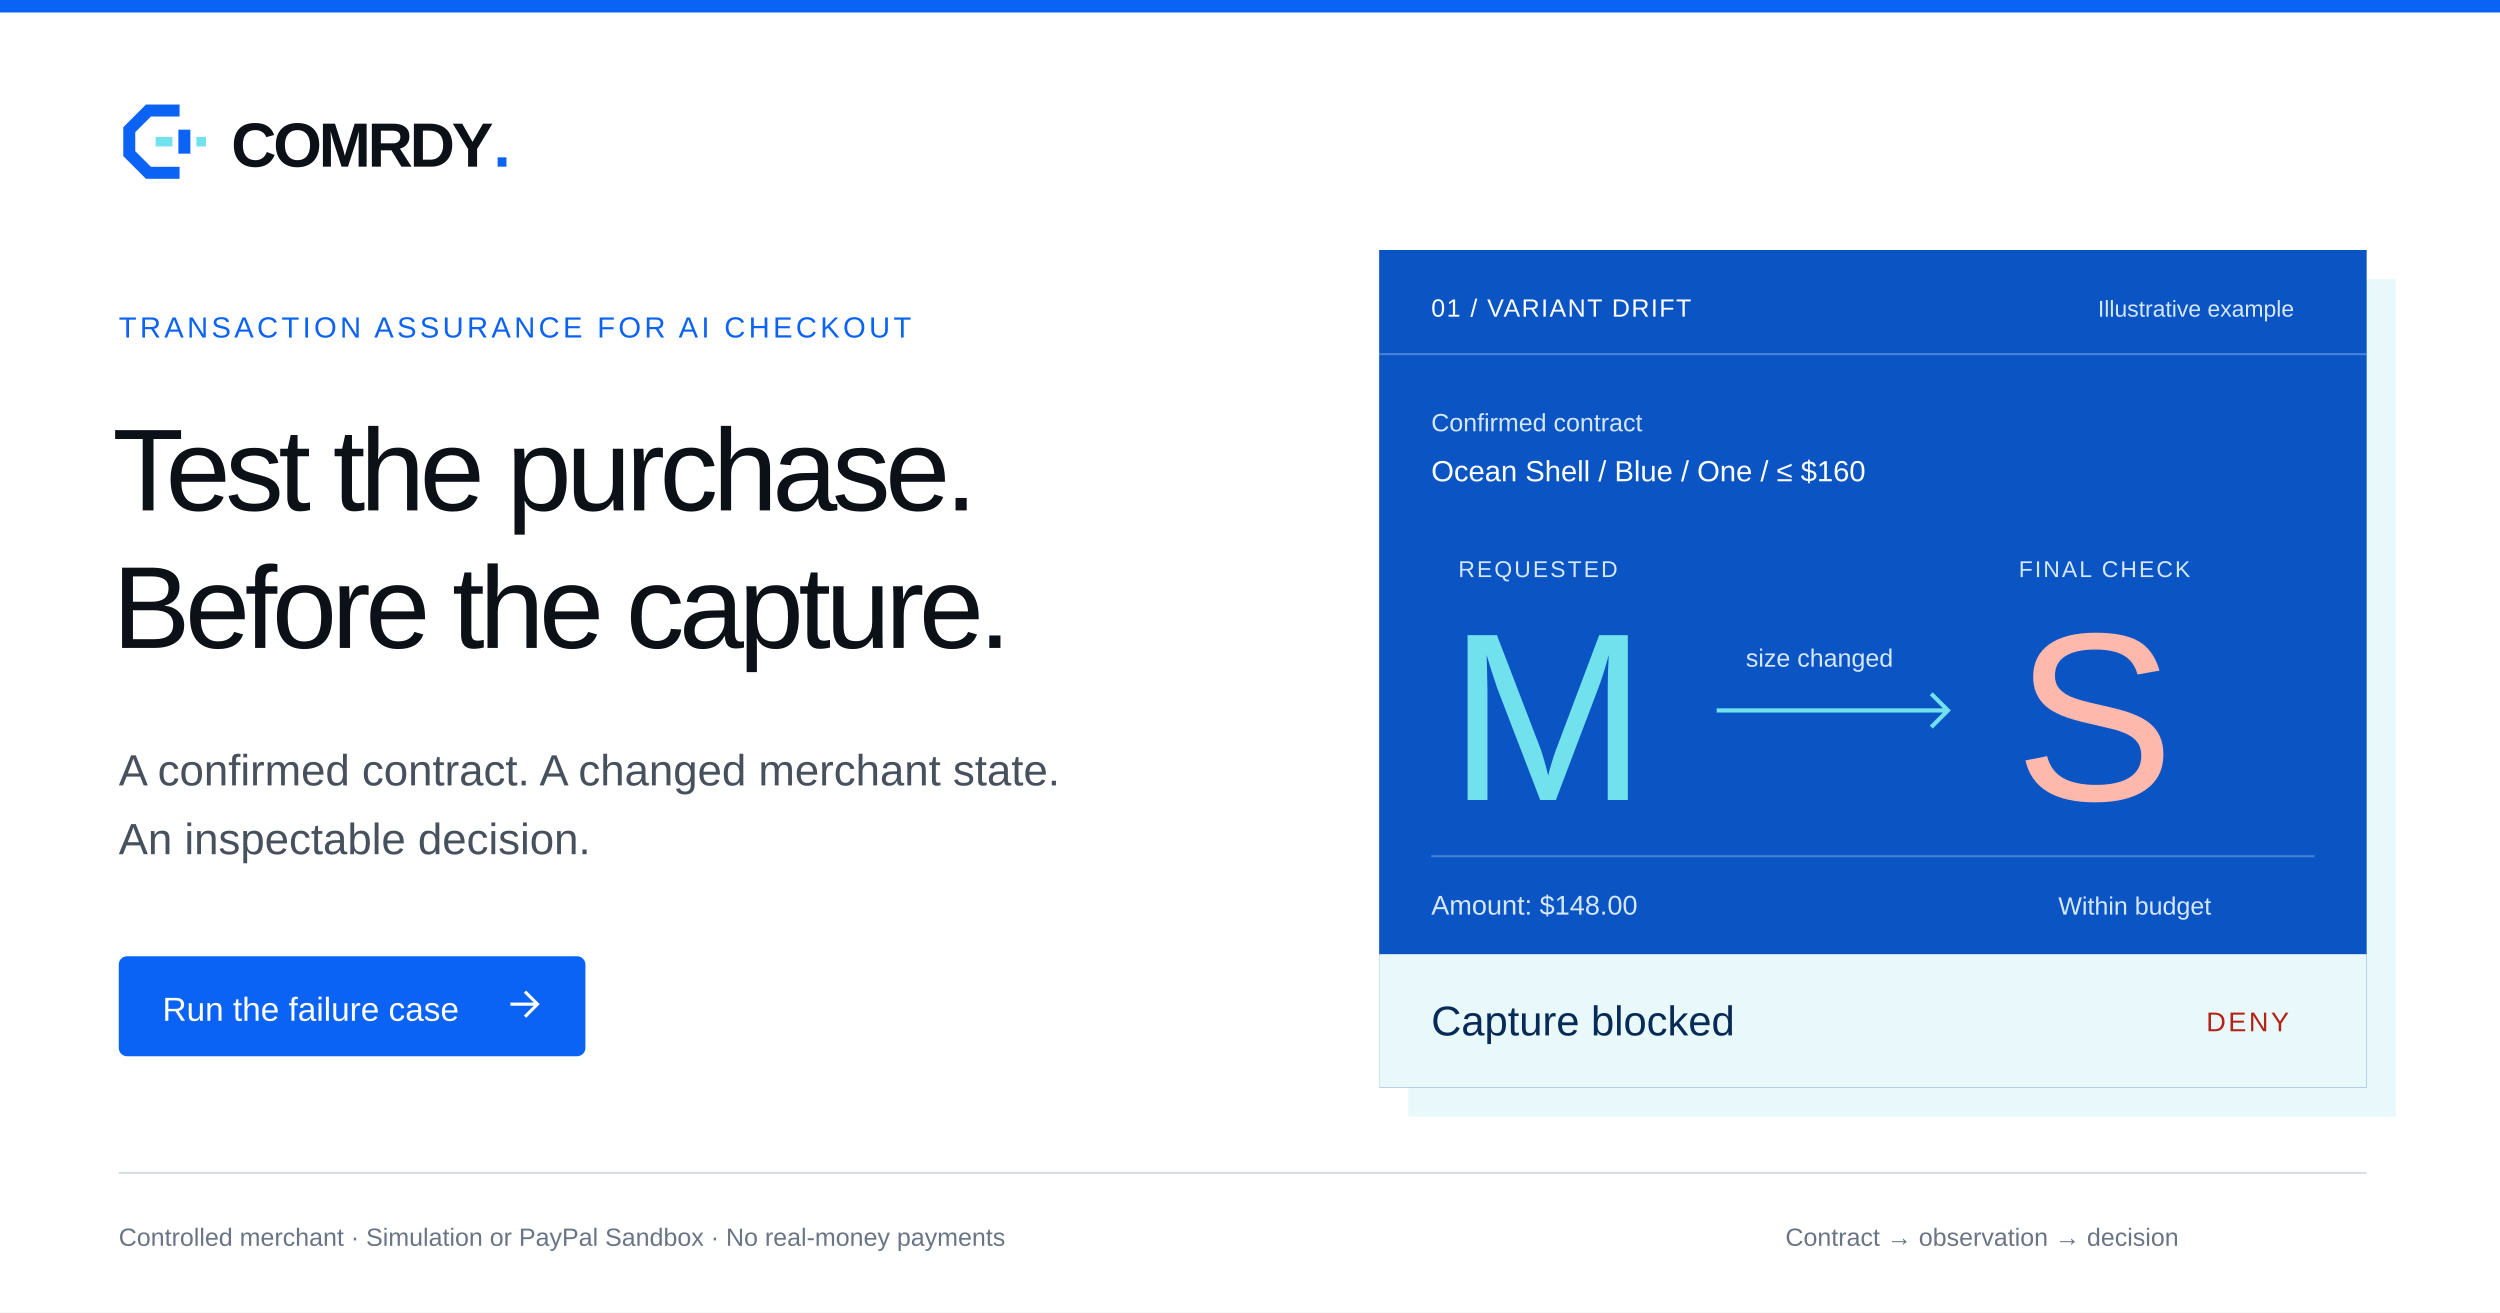
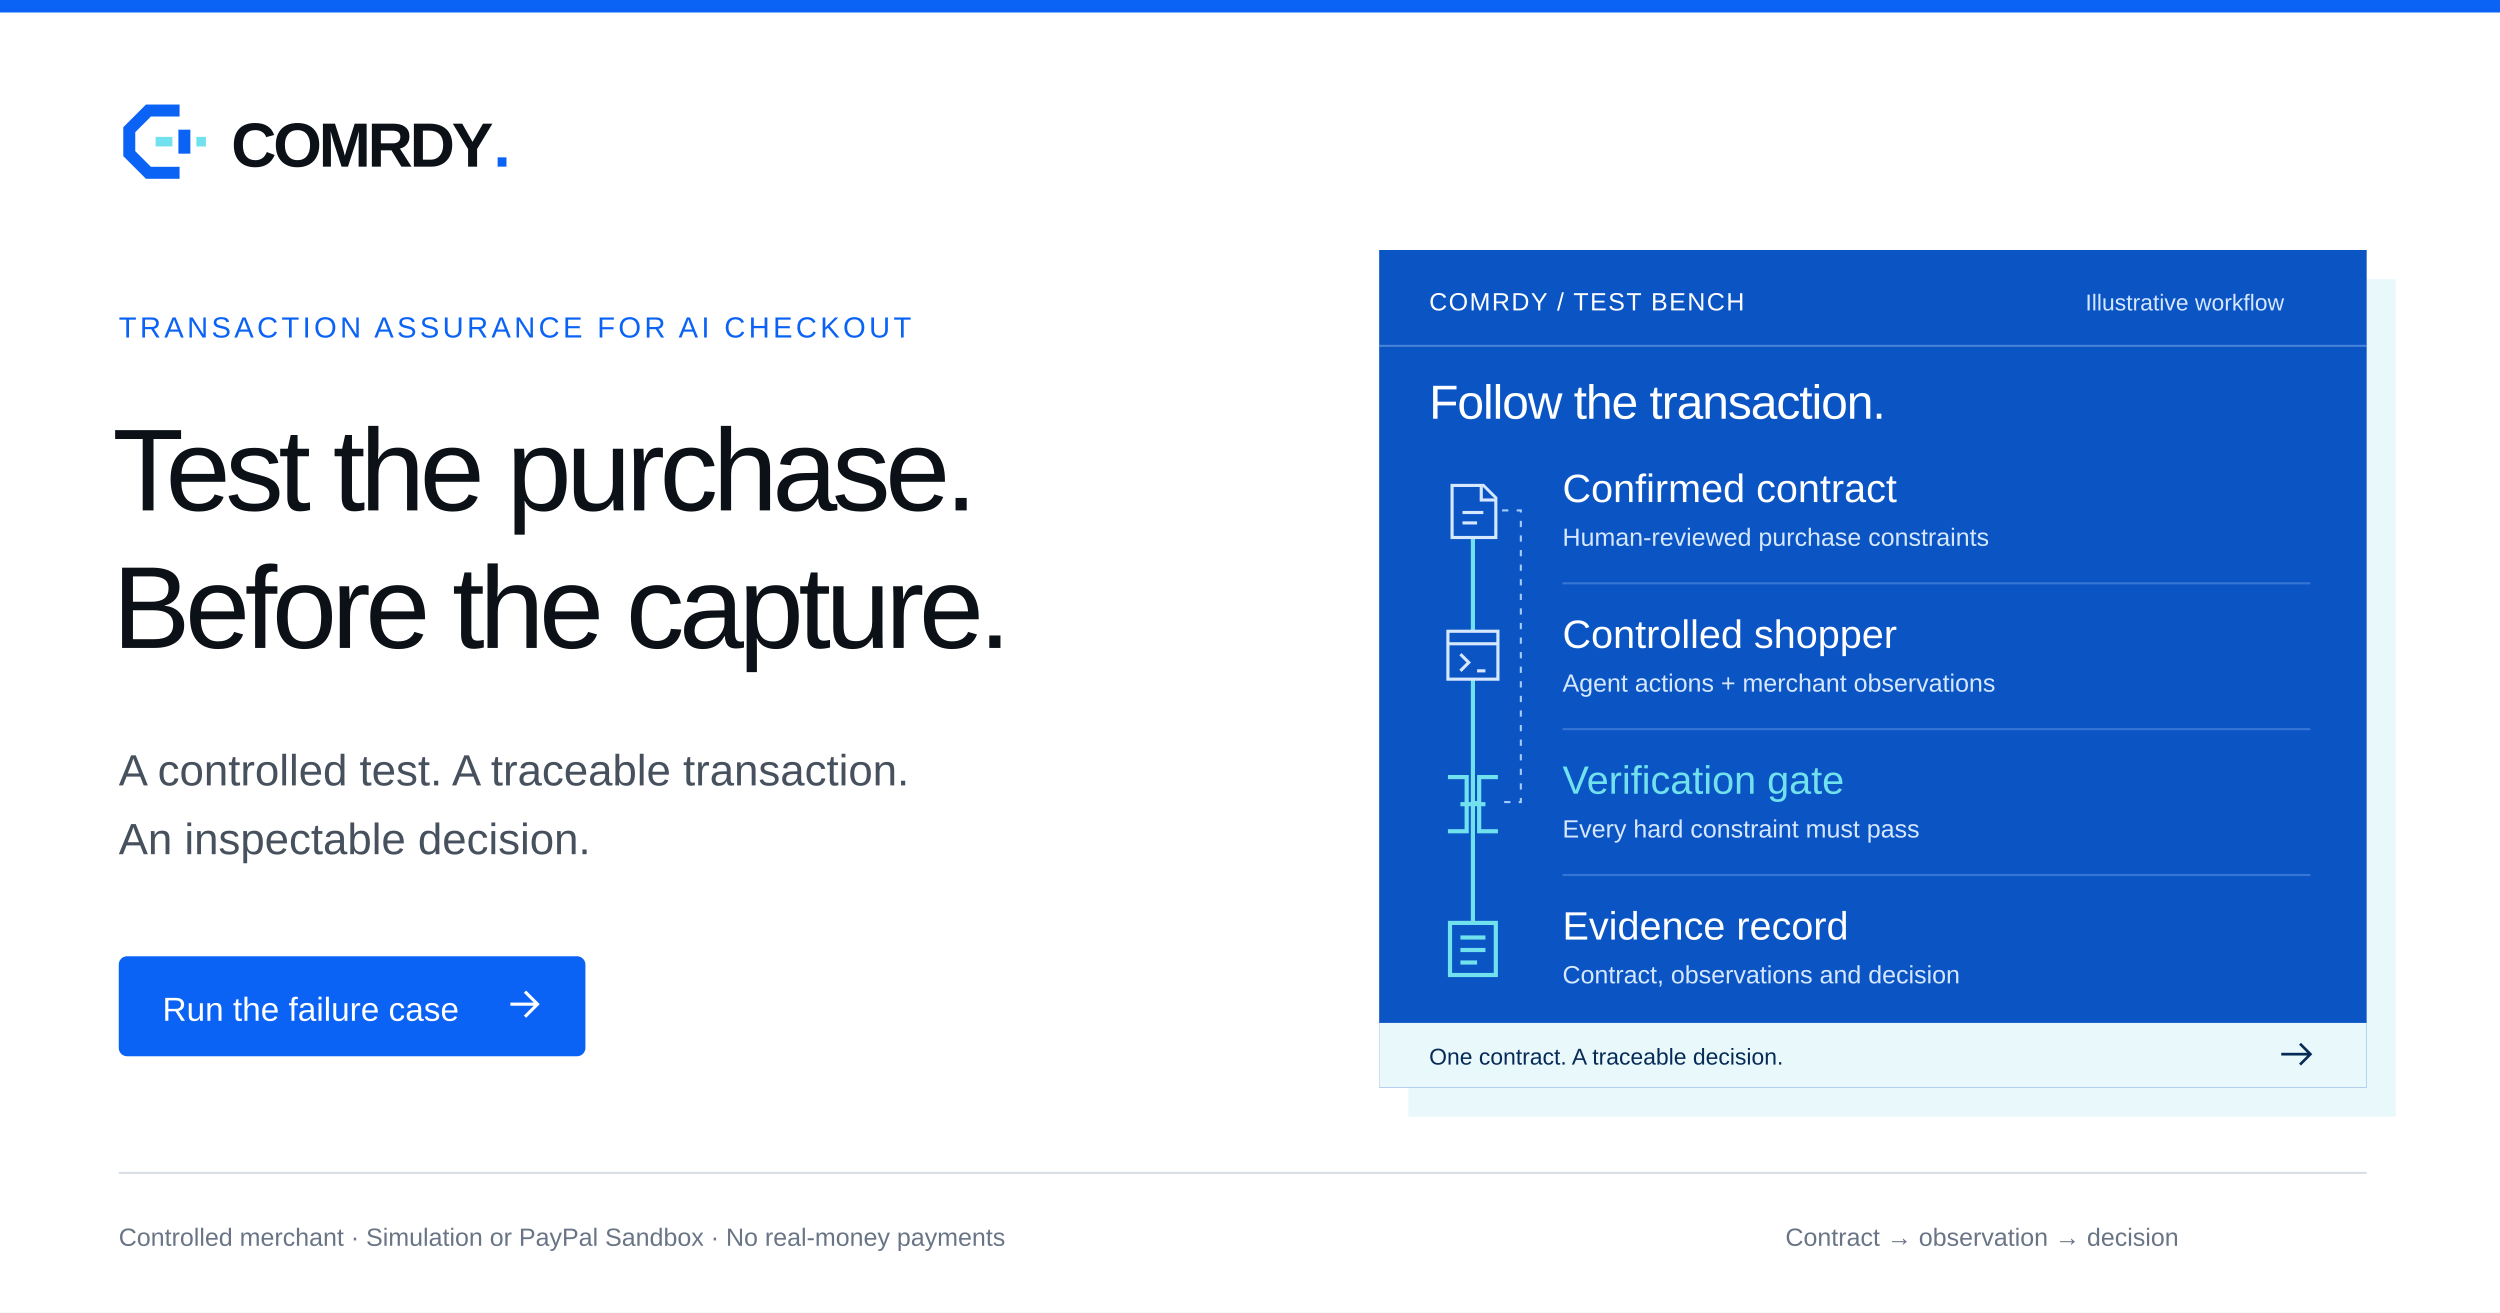
<svg xmlns="http://www.w3.org/2000/svg" width="1200" height="630" viewBox="0 0 1200 630" fill="none">
  <rect width="1200" height="630" fill="#fff" />
  <path d="M0 0H1200" stroke="#0b63f6" stroke-width="12" />
  <g transform="translate(54 45) scale(1.15)">
    <path d="M28 7H15L7 15V25L15 33H28M30 15V25" stroke="#0b63f6" stroke-width="5" />
    <path d="M18 20H25M35 20H39" stroke="#71e2ed" stroke-width="4" />
  </g>
  <g font-family="Arial, Helvetica, sans-serif">
    <text x="111" y="80" fill="#0c1117" font-size="30" font-weight="700" letter-spacing="-1.5">COMRDY<tspan fill="#0b63f6">.</tspan>
    </text>
    <text x="57" y="162" fill="#0b63f6" font-size="14" letter-spacing="1.6">TRANSACTION ASSURANCE FOR AI CHECKOUT</text>
    <text x="54" y="245" fill="#0c1117" font-size="56" letter-spacing="-2.5">Test the purchase.</text>
    <text x="54" y="311" fill="#0c1117" font-size="56" letter-spacing="-2.5">Before the capture.</text>
-     <text x="57" y="377" fill="#47515e" font-size="21">A confirmed contract. A changed merchant state.</text>
+     <text x="57" y="377" fill="#47515e" font-size="21">A controlled test. A traceable transaction.</text>
    <text x="57" y="410" fill="#47515e" font-size="21">An inspectable decision.</text>
    <rect x="57" y="459" width="224" height="48" rx="4" fill="#0b63f6" />
    <text x="78" y="490" fill="#fff" font-size="16">Run the failure case</text>
    <path d="M245 482H258M252 476L258 482L252 488" stroke="#fff" stroke-width="1.5" />
    <rect x="676" y="134" width="474" height="402" fill="#e9f8fb" />
    <rect x="662" y="120" width="474" height="402" fill="#0b54c4" />
-     <path d="M662 170H1136" stroke="#76a7eb" stroke-opacity=".55" />
-     <text x="687" y="152" fill="#fff" font-size="12" letter-spacing=".7">01 / VARIANT DRIFT</text>
-     <text x="1007" y="152" fill="#d5e8ff" font-size="11">Illustrative example</text>
-     <text x="687" y="207" fill="#d5e8ff" font-size="12">Confirmed contract</text>
-     <text x="687" y="231" fill="#fff" font-size="14">Ocean Shell / Blue / One / ≤ $160</text>
-     <text x="700" y="277" fill="#d5e8ff" font-size="11" letter-spacing="1">REQUESTED</text>
-     <text x="969" y="277" fill="#d5e8ff" font-size="11" letter-spacing="1">FINAL CHECK</text>
-     <text x="695" y="384" fill="#71e2ed" font-size="115" letter-spacing="-6">M</text>
-     <text x="967" y="384" fill="#ffb9ac" font-size="115" letter-spacing="-6">S</text>
-     <path d="M824 341H935M927 333L935 341L927 349" stroke="#71e2ed" stroke-width="2" />
-     <text x="838" y="320" fill="#d5e8ff" font-size="12">size changed</text>
-     <path d="M687 411H1111" stroke="#76a7eb" stroke-opacity=".55" />
-     <text x="687" y="439" fill="#d5e8ff" font-size="13">Amount: $148.00</text>
-     <text x="988" y="439" fill="#d5e8ff" font-size="12">Within budget</text>
-     <rect x="662" y="458" width="474" height="64" fill="#e9f8fb" />
-     <text x="687" y="497" fill="#072b57" font-size="20">Capture blocked</text>
-     <text x="1059" y="495" fill="#b42318" font-size="13" letter-spacing="1.2">DENY</text>
+     <path d="M662 166H1136" stroke="#76a7eb" stroke-opacity=".55" />
+     <text x="686" y="149" fill="#fff" font-size="12" letter-spacing=".7">COMRDY / TEST BENCH</text>
+     <text x="1001" y="149" fill="#d5e8ff" font-size="11">Illustrative workflow</text>
+     <text x="686" y="201" fill="#fff" font-size="23" letter-spacing="-.5">Follow the transaction.</text>
+     <path d="M707 245V455" stroke="#71e2ed" stroke-width="2" />
+     <path d="M707 245H730V385H707" stroke="#a6cdff" stroke-dasharray="3 4" />
+     <g stroke="#d5e8ff" stroke-width="1.5" fill="#0b54c4">
+       <path d="M697 233H712L718 239V258H697Z" />
+       <path d="M711 233V240H718M702 246H712M702 251H709" />
+       <path d="M695 303H719V326H695Z" />
+       <path d="M695 309H719M701 314L705 318L701 322M709 322H713" />
+     </g>
+     <g stroke="#71e2ed" stroke-width="2" fill="#0b54c4">
+       <path d="M695 373H704V399H695M719 373H710V399H719M701 386H713" />
+       <path d="M696 443H718V468H696Z" />
+       <path d="M701 450H713M701 456H713M701 462H709" />
+     </g>
+     <text x="750" y="241" fill="#fff" font-size="19">Confirmed contract</text>
+     <text x="750" y="262" fill="#d5e8ff" font-size="12">Human-reviewed purchase constraints</text>
+     <path d="M750 280H1109" stroke="#76a7eb" stroke-opacity=".4" />
+     <text x="750" y="311" fill="#fff" font-size="19">Controlled shopper</text>
+     <text x="750" y="332" fill="#d5e8ff" font-size="12">Agent actions + merchant observations</text>
+     <path d="M750 350H1109" stroke="#76a7eb" stroke-opacity=".4" />
+     <text x="750" y="381" fill="#71e2ed" font-size="19">Verification gate</text>
+     <text x="750" y="402" fill="#d5e8ff" font-size="12">Every hard constraint must pass</text>
+     <path d="M750 420H1109" stroke="#76a7eb" stroke-opacity=".4" />
+     <text x="750" y="451" fill="#fff" font-size="19">Evidence record</text>
+     <text x="750" y="472" fill="#d5e8ff" font-size="12">Contract, observations and decision</text>
+     <rect x="662" y="491" width="474" height="31" fill="#e9f8fb" />
+     <text x="686" y="511" fill="#072b57" font-size="11">One contract. A traceable decision.</text>
+     <path d="M1095 506H1109M1104 501L1109 506L1104 511" stroke="#072b57" stroke-width="1.3" />
    <path d="M57 563H1136" stroke="#d9dee5" />
    <text x="57" y="598" fill="#697586" font-size="12">Controlled merchant · Simulation or PayPal Sandbox · No real-money payments</text>
    <text x="857" y="598" fill="#697586" font-size="12">Contract → observation → decision</text>
  </g>
</svg>
